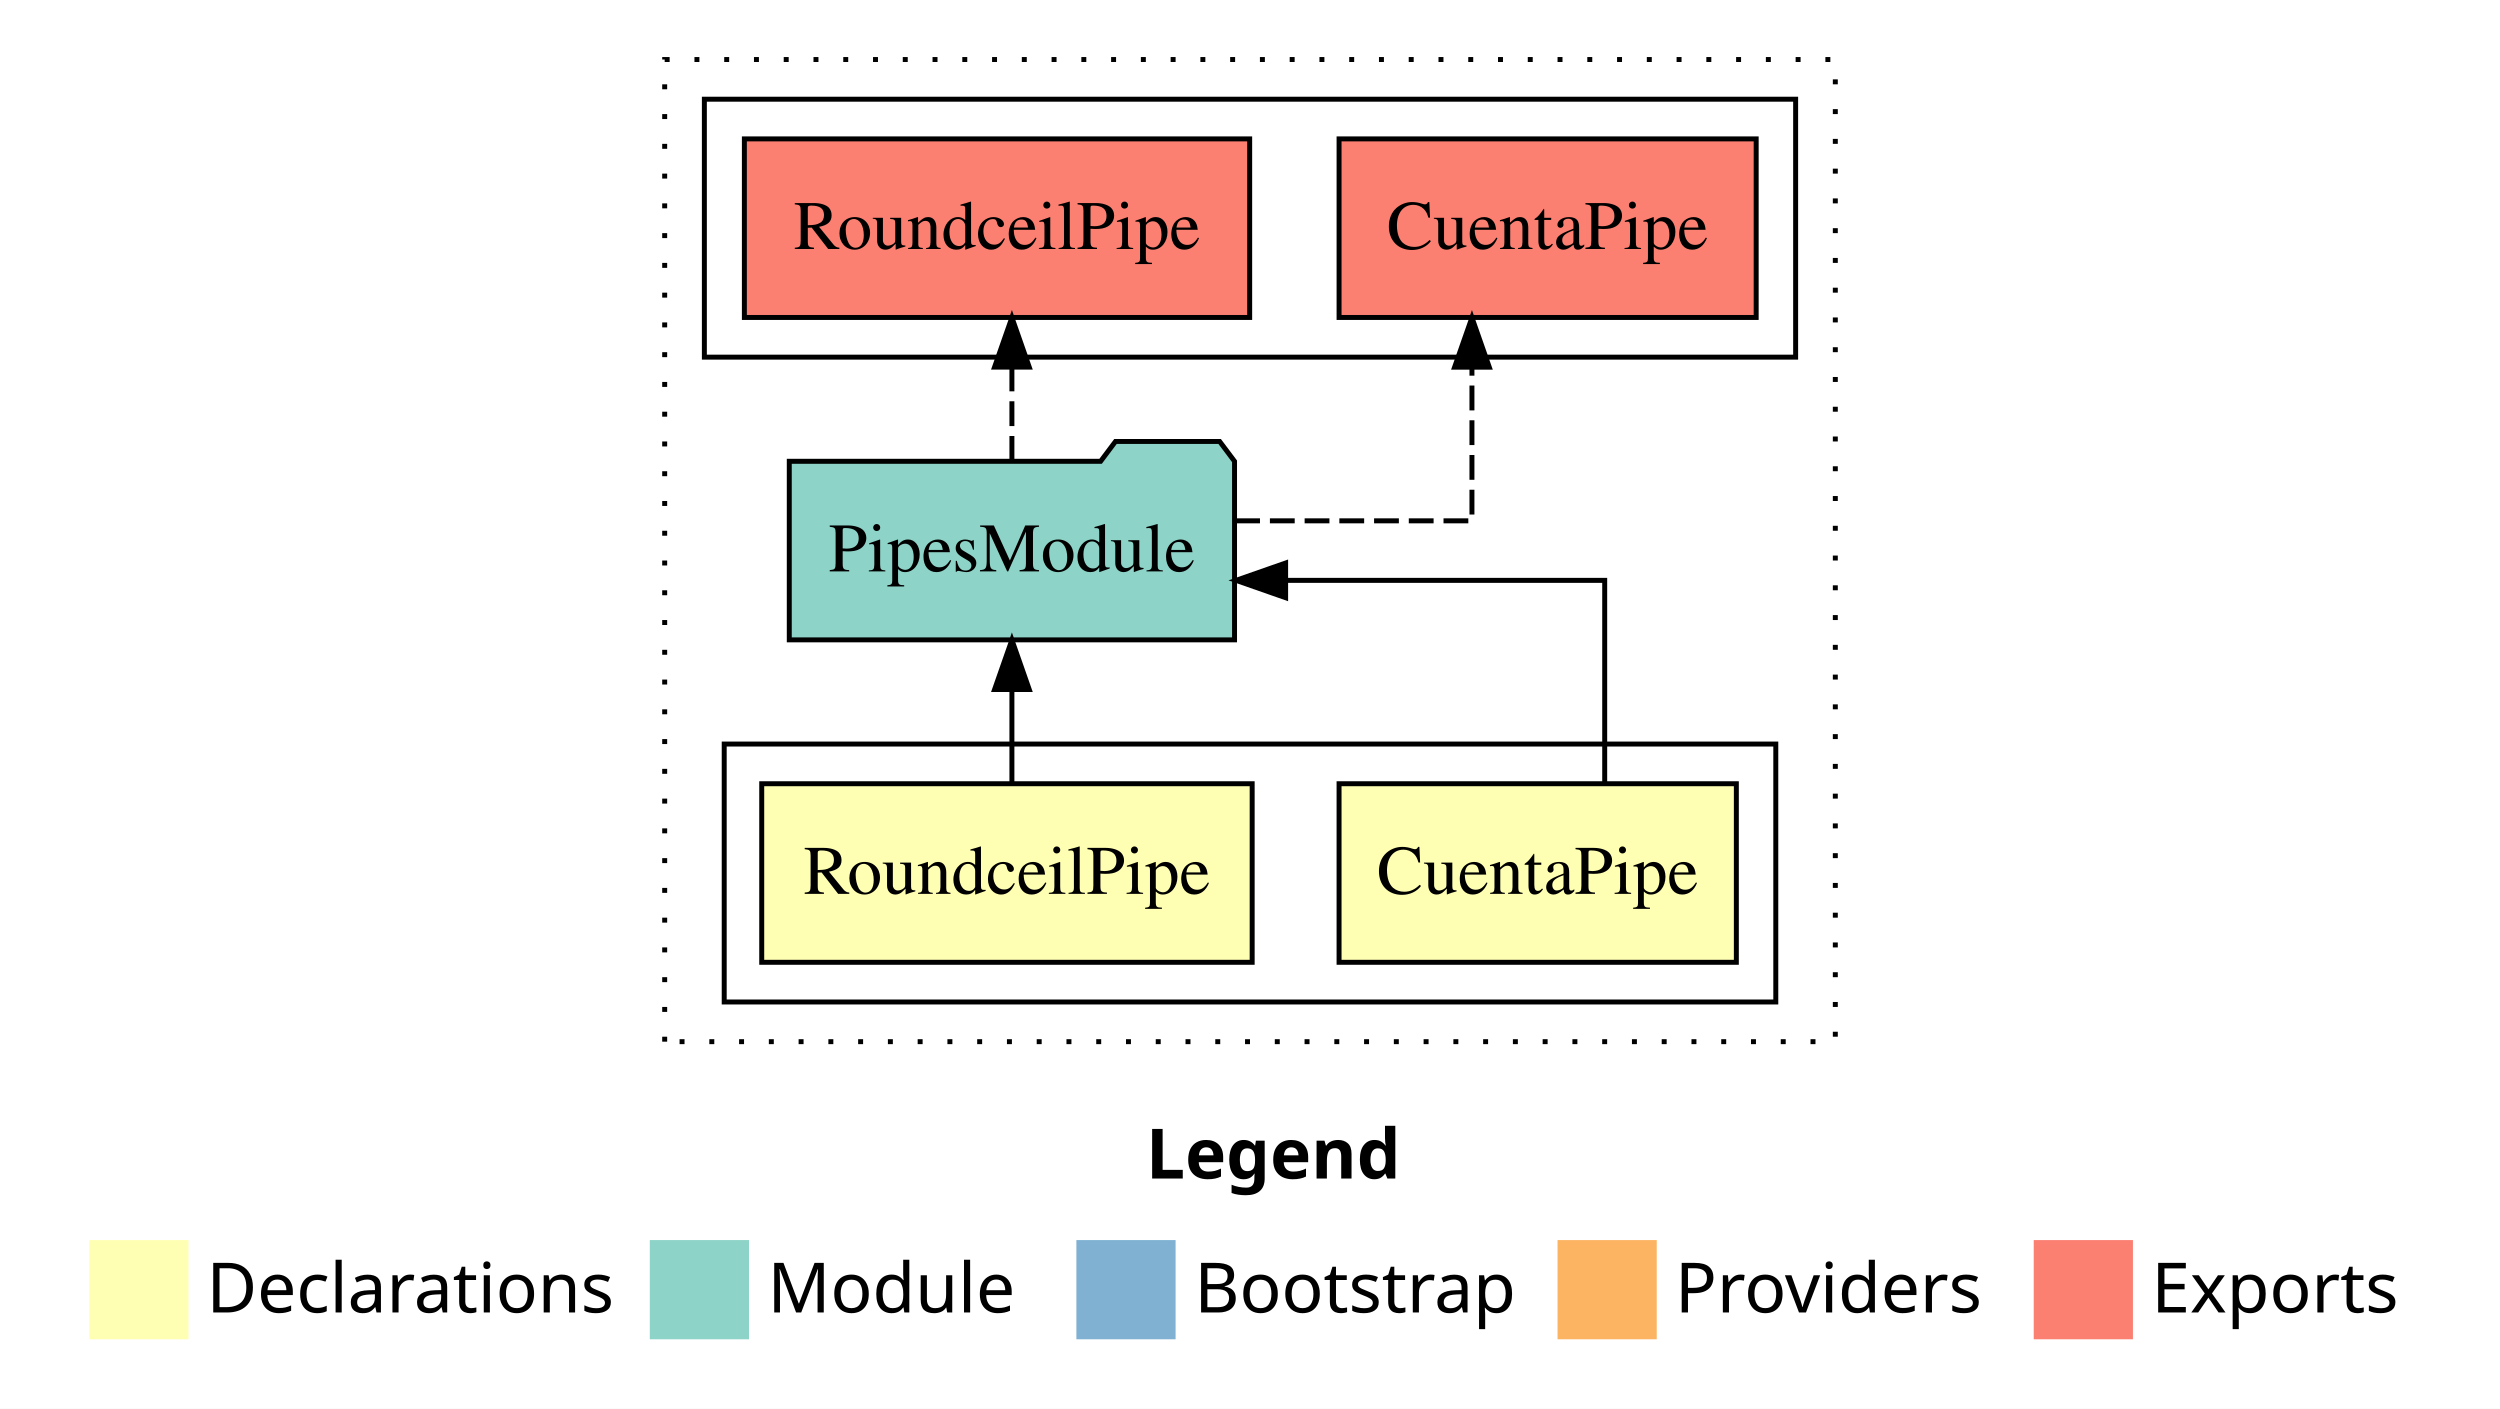
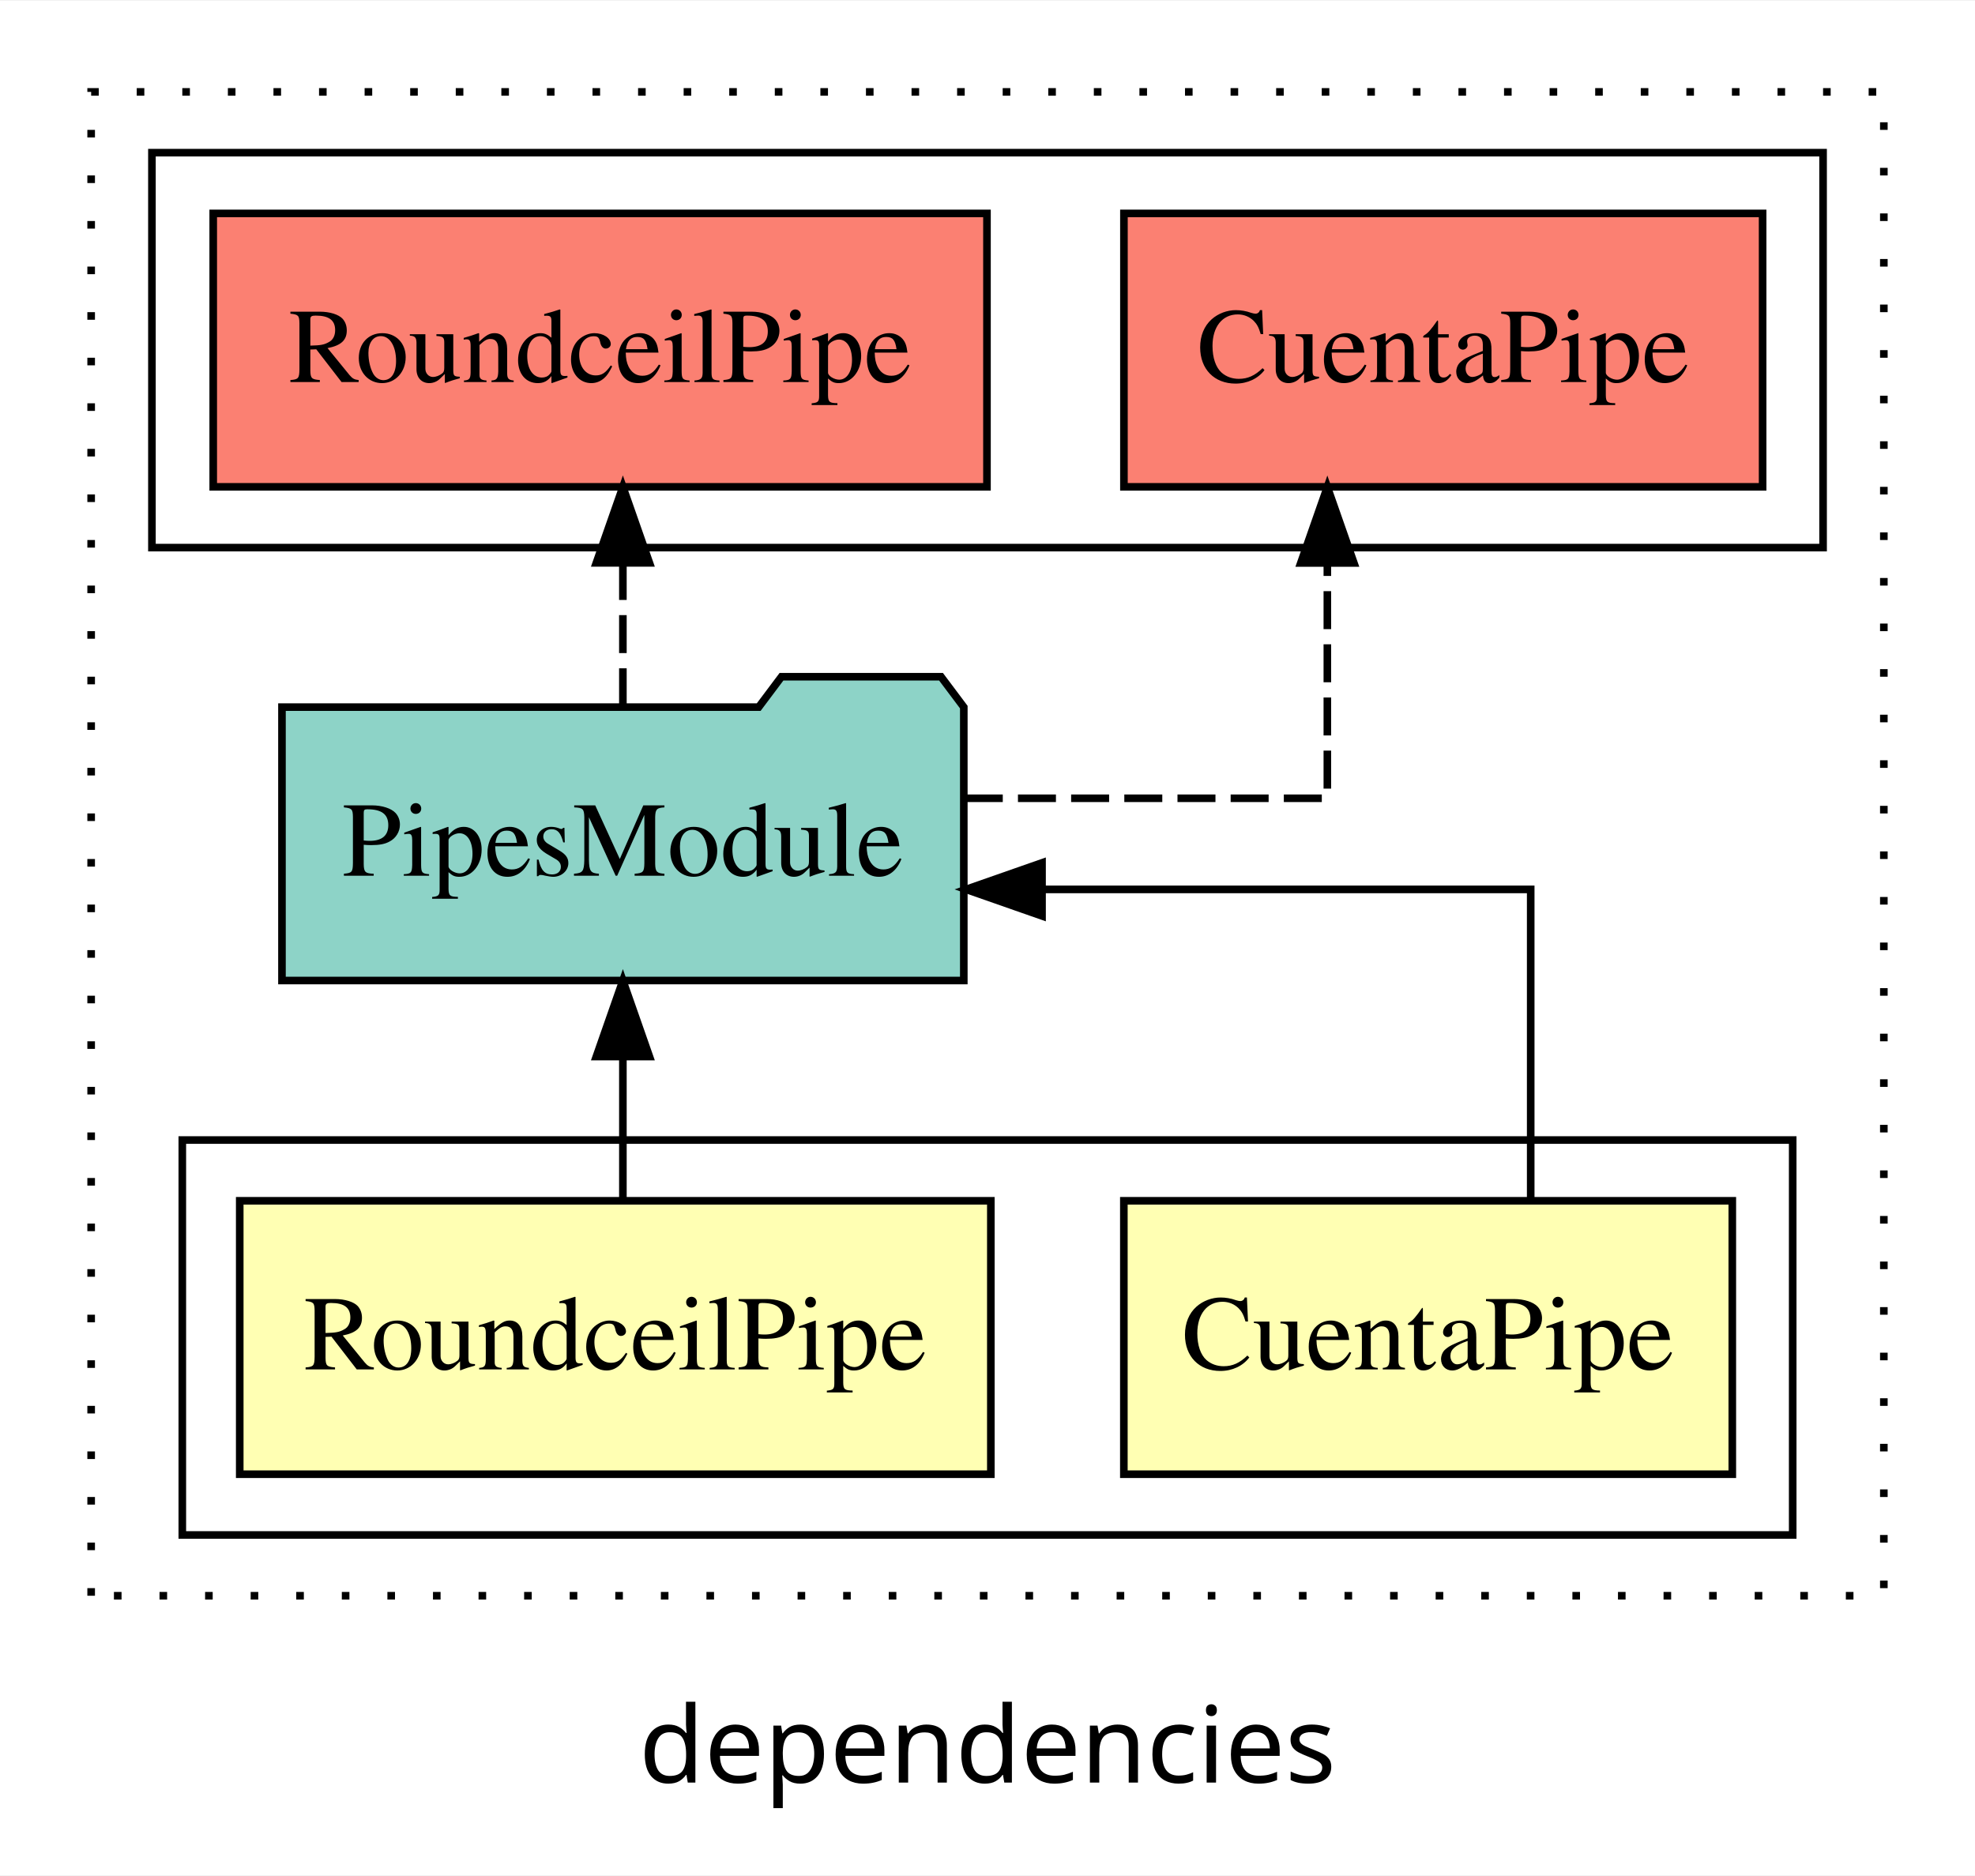
- <svg xmlns="http://www.w3.org/2000/svg" width="504pt" height="284pt" viewBox="0.00 0.00 504.00 284.00">
-   <g id="graph0" class="graph" transform="scale(1 1) rotate(0) translate(4 280)">
-     <polygon fill="#ffffff" stroke="transparent" points="-4,4 -4,-280 500,-280 500,4 -4,4" />
-     <text text-anchor="start" x="227.009" y="-42.4" font-family="sans-serif" font-weight="bold" font-size="14.00" fill="#000000">Legend</text>
-     <polygon fill="#ffffb3" stroke="transparent" points="14,-10 14,-30 34,-30 34,-10 14,-10" />
-     <text text-anchor="start" x="37.629" y="-15.4" font-family="sans-serif" font-size="14.00" fill="#000000">  Declarations</text>
-     <polygon fill="#8dd3c7" stroke="transparent" points="127,-10 127,-30 147,-30 147,-10 127,-10" />
-     <text text-anchor="start" x="150.725" y="-15.4" font-family="sans-serif" font-size="14.00" fill="#000000">  Module</text>
-     <polygon fill="#80b1d3" stroke="transparent" points="213,-10 213,-30 233,-30 233,-10 213,-10" />
-     <text text-anchor="start" x="236.781" y="-15.4" font-family="sans-serif" font-size="14.00" fill="#000000">  Bootstrap</text>
-     <polygon fill="#fdb462" stroke="transparent" points="310,-10 310,-30 330,-30 330,-10 310,-10" />
-     <text text-anchor="start" x="333.673" y="-15.4" font-family="sans-serif" font-size="14.00" fill="#000000">  Providers</text>
-     <polygon fill="#fb8072" stroke="transparent" points="406,-10 406,-30 426,-30 426,-10 406,-10" />
-     <text text-anchor="start" x="429.726" y="-15.4" font-family="sans-serif" font-size="14.00" fill="#000000">  Exports</text>
+ <svg xmlns="http://www.w3.org/2000/svg" width="260pt" height="247pt" viewBox="0.00 0.00 260.00 246.80">
+   <g id="graph0" class="graph" transform="scale(1 1) rotate(0) translate(4 242.8)">
+     <polygon fill="white" stroke="transparent" points="-4,4 -4,-242.8 256,-242.8 256,4 -4,4" />
+     <text text-anchor="middle" x="126" y="-8.2" font-family="sans-serif" font-size="14.00">dependencies</text>
    <g id="clust1" class="cluster">
-       <polygon fill="none" stroke="#000000" stroke-dasharray="1,5" points="130,-70 130,-268 366,-268 366,-70 130,-70" />
+       <polygon fill="none" stroke="black" stroke-dasharray="1,5" points="8,-32.8 8,-230.8 244,-230.8 244,-32.8 8,-32.8" />
+     </g>
+     <g id="clust6" class="cluster">
+       <polygon fill="none" stroke="black" points="16,-170.8 16,-222.8 236,-222.8 236,-170.8 16,-170.8" />
    </g>
    <g id="clust2" class="cluster">
-       <polygon fill="none" stroke="#000000" points="142,-78 142,-130 354,-130 354,-78 142,-78" />
-     </g>
-     <g id="clust6" class="cluster">
-       <polygon fill="none" stroke="#000000" points="138,-208 138,-260 358,-260 358,-208 138,-208" />
+       <polygon fill="none" stroke="black" points="20,-40.8 20,-92.8 232,-92.8 232,-40.8 20,-40.8" />
    </g>
    <g id="node1" class="node">
-       <polygon fill="#ffffb3" stroke="#000000" points="346.046,-122 265.954,-122 265.954,-86 346.046,-86 346.046,-122" />
-       <text text-anchor="middle" x="306" y="-99.8" font-family="Times,serif" font-size="14.00" fill="#000000">CuentaPipe</text>
+       <polygon fill="#ffffb3" stroke="black" points="224.05,-84.8 143.95,-84.8 143.95,-48.8 224.05,-48.8 224.05,-84.8" />
+       <text text-anchor="middle" x="184" y="-62.6" font-family="Times,serif" font-size="14.00">CuentaPipe</text>
    </g>
    <g id="node3" class="node">
-       <polygon fill="#8dd3c7" stroke="#000000" points="244.882,-187 241.882,-191 220.882,-191 217.882,-187 155.118,-187 155.118,-151 244.882,-151 244.882,-187" />
-       <text text-anchor="middle" x="200" y="-164.8" font-family="Times,serif" font-size="14.00" fill="#000000">PipesModule</text>
+       <polygon fill="#8dd3c7" stroke="black" points="122.88,-149.8 119.88,-153.8 98.88,-153.8 95.88,-149.8 33.12,-149.8 33.12,-113.8 122.88,-113.8 122.88,-149.8" />
+       <text text-anchor="middle" x="78" y="-127.6" font-family="Times,serif" font-size="14.00">PipesModule</text>
    </g>
    <g id="edge1" class="edge">
-       <path fill="none" stroke="#000000" d="M319.507,-122.022C319.507,-139.373 319.507,-163 319.507,-163 319.507,-163 255.181,-163 255.181,-163" />
-       <polygon fill="#000000" stroke="#000000" points="255.181,-159.5 245.181,-163 255.181,-166.5 255.181,-159.5" />
+       <path fill="none" stroke="black" d="M197.51,-84.82C197.51,-102.17 197.51,-125.8 197.51,-125.8 197.51,-125.8 133.18,-125.8 133.18,-125.8" />
+       <polygon fill="black" stroke="black" points="133.18,-122.3 123.18,-125.8 133.18,-129.3 133.18,-122.3" />
    </g>
    <g id="node2" class="node">
-       <polygon fill="#ffffb3" stroke="#000000" points="248.436,-122 149.564,-122 149.564,-86 248.436,-86 248.436,-122" />
-       <text text-anchor="middle" x="199" y="-99.8" font-family="Times,serif" font-size="14.00" fill="#000000">RoundceilPipe</text>
+       <polygon fill="#ffffb3" stroke="black" points="126.44,-84.8 27.56,-84.8 27.56,-48.8 126.44,-48.8 126.44,-84.8" />
+       <text text-anchor="middle" x="77" y="-62.6" font-family="Times,serif" font-size="14.00">RoundceilPipe</text>
    </g>
    <g id="edge2" class="edge">
-       <path fill="none" stroke="#000000" d="M200,-122.106C200,-122.106 200,-140.991 200,-140.991" />
-       <polygon fill="#000000" stroke="#000000" points="196.5,-140.991 200,-150.991 203.5,-140.991 196.5,-140.991" />
+       <path fill="none" stroke="black" d="M78,-84.91C78,-84.91 78,-103.79 78,-103.79" />
+       <polygon fill="black" stroke="black" points="74.5,-103.79 78,-113.79 81.5,-103.79 74.5,-103.79" />
    </g>
    <g id="node4" class="node">
-       <polygon fill="#fb8072" stroke="#000000" points="350.044,-252 265.956,-252 265.956,-216 350.044,-216 350.044,-252" />
-       <text text-anchor="middle" x="308" y="-229.8" font-family="Times,serif" font-size="14.00" fill="#000000">CuentaPipe </text>
+       <polygon fill="#fb8072" stroke="black" points="228.04,-214.8 143.96,-214.8 143.96,-178.8 228.04,-178.8 228.04,-214.8" />
+       <text text-anchor="middle" x="186" y="-192.6" font-family="Times,serif" font-size="14.00">CuentaPipe </text>
    </g>
    <g id="edge3" class="edge">
-       <path fill="none" stroke="#000000" stroke-dasharray="5,2" d="M245.013,-175C268.642,-175 292.743,-175 292.743,-175 292.743,-175 292.743,-205.977 292.743,-205.977" />
-       <polygon fill="#000000" stroke="#000000" points="289.243,-205.977 292.743,-215.977 296.243,-205.977 289.243,-205.977" />
+       <path fill="none" stroke="black" stroke-dasharray="5,2" d="M123.01,-137.8C146.64,-137.8 170.74,-137.8 170.74,-137.8 170.74,-137.8 170.74,-168.78 170.74,-168.78" />
+       <polygon fill="black" stroke="black" points="167.24,-168.78 170.74,-178.78 174.24,-168.78 167.24,-168.78" />
    </g>
    <g id="node5" class="node">
-       <polygon fill="#fb8072" stroke="#000000" points="247.935,-252 146.065,-252 146.065,-216 247.935,-216 247.935,-252" />
-       <text text-anchor="middle" x="197" y="-229.8" font-family="Times,serif" font-size="14.00" fill="#000000">RoundceilPipe </text>
+       <polygon fill="#fb8072" stroke="black" points="125.93,-214.8 24.07,-214.8 24.07,-178.8 125.93,-178.8 125.93,-214.8" />
+       <text text-anchor="middle" x="75" y="-192.6" font-family="Times,serif" font-size="14.00">RoundceilPipe </text>
    </g>
    <g id="edge4" class="edge">
-       <path fill="none" stroke="#000000" stroke-dasharray="5,2" d="M200,-187.106C200,-187.106 200,-205.991 200,-205.991" />
-       <polygon fill="#000000" stroke="#000000" points="196.5,-205.991 200,-215.991 203.5,-205.991 196.5,-205.991" />
+       <path fill="none" stroke="black" stroke-dasharray="5,2" d="M78,-149.91C78,-149.91 78,-168.79 78,-168.79" />
+       <polygon fill="black" stroke="black" points="74.5,-168.79 78,-178.79 81.5,-168.79 74.5,-168.79" />
    </g>
  </g>
</svg>
